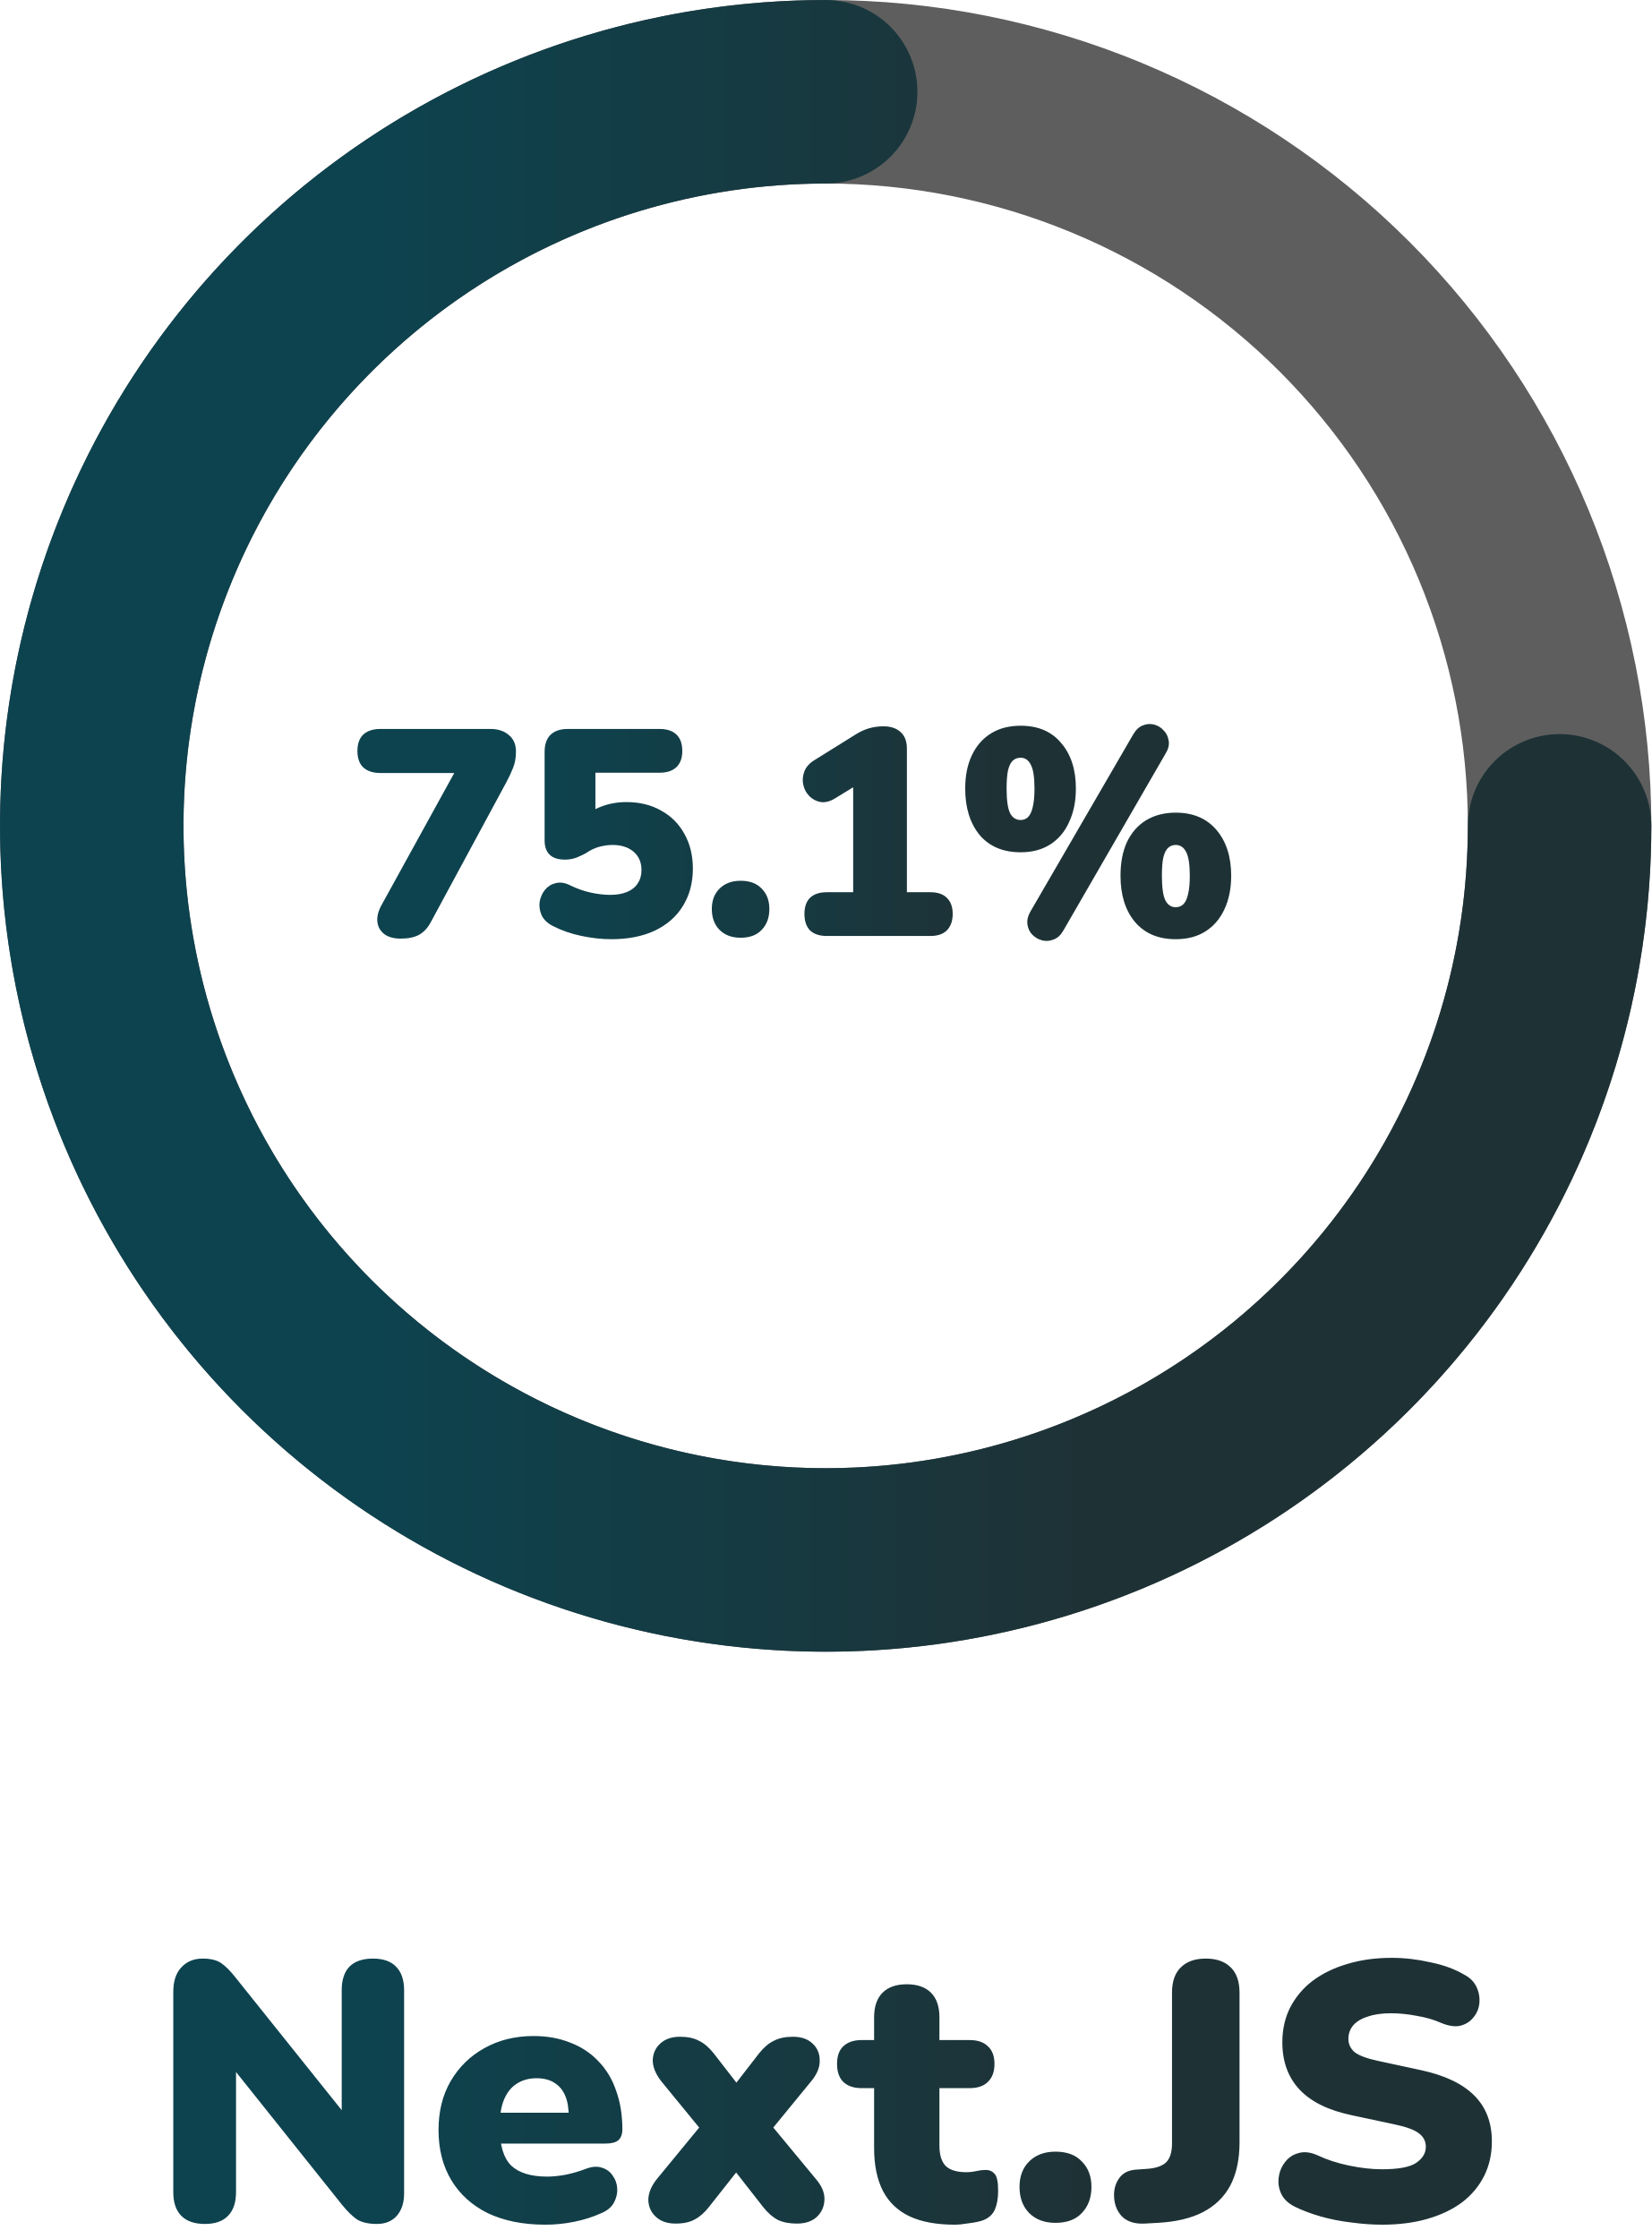
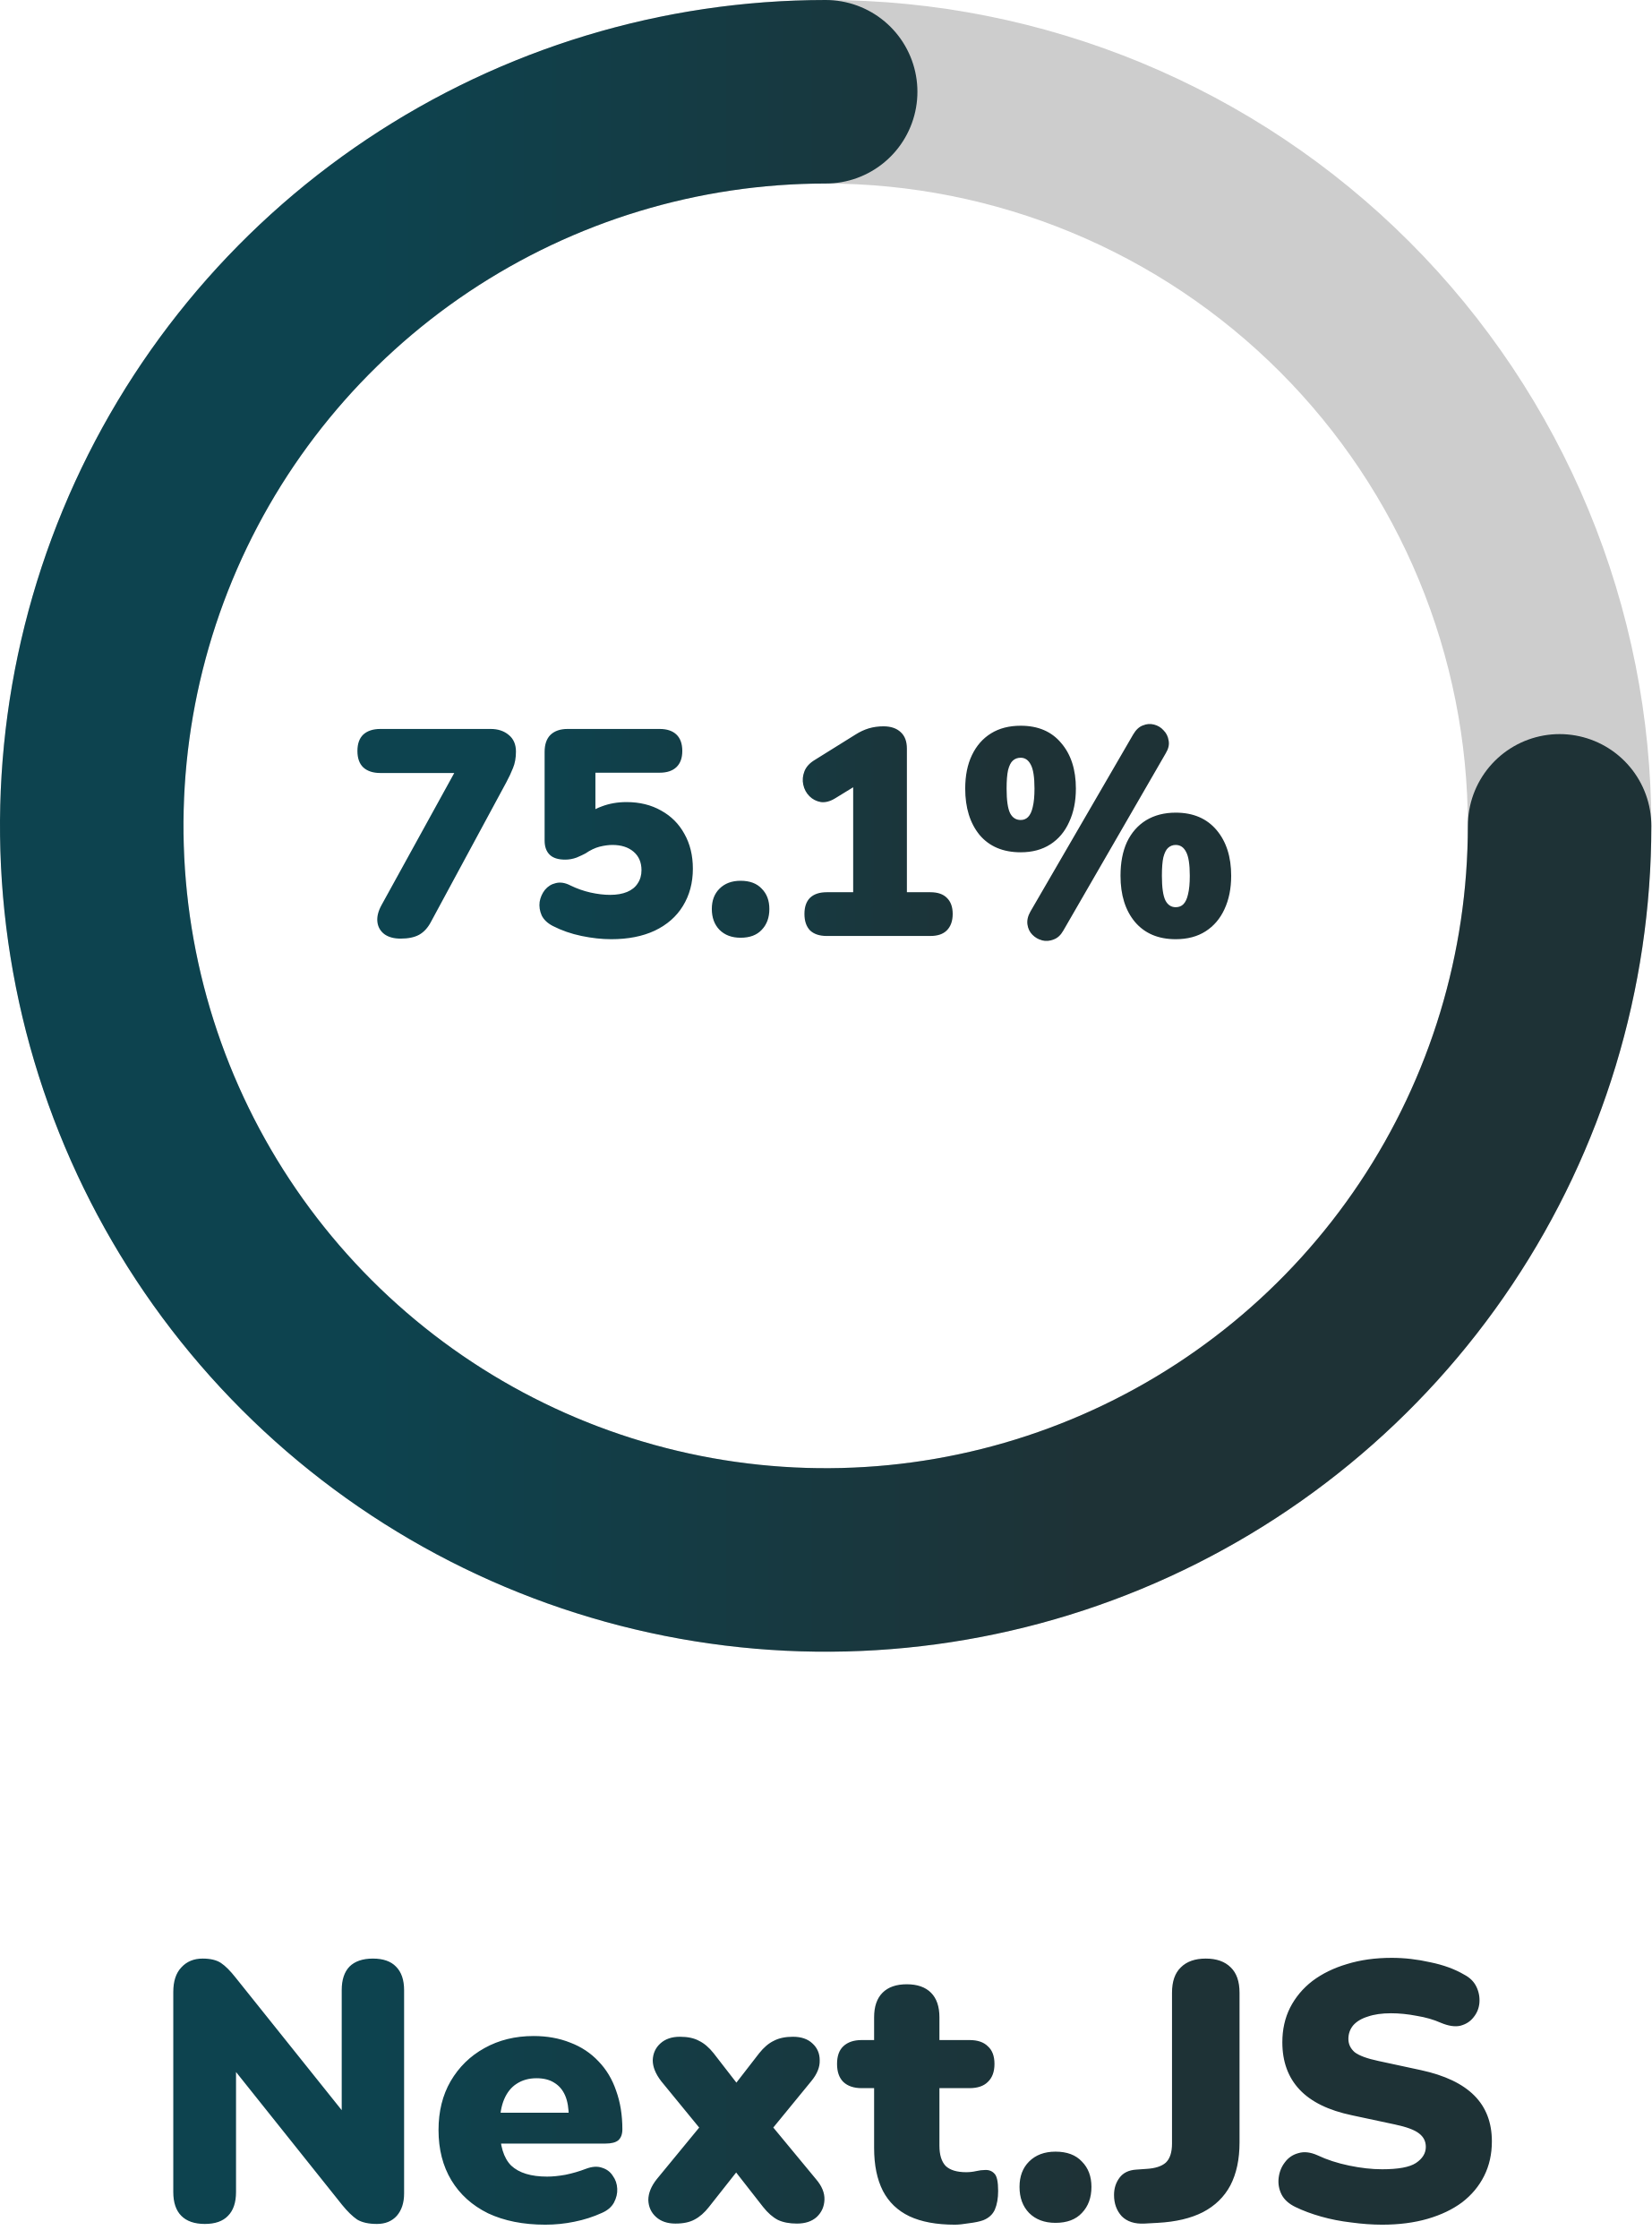
<svg xmlns="http://www.w3.org/2000/svg" width="90" height="122" viewBox="0 0 90 122" fill="none">
-   <path d="M45 85C39.747 85 34.546 83.965 29.693 81.955C24.84 79.945 20.43 76.999 16.716 73.284C13.001 69.57 10.055 65.16 8.045 60.307C6.035 55.454 5 50.253 5 45C5 39.747 6.035 34.546 8.045 29.693C10.055 24.84 13.001 20.43 16.716 16.716C20.43 13.001 24.84 10.055 29.693 8.045C34.546 6.035 39.747 5 45 5C50.253 5 55.454 6.035 60.307 8.045C65.16 10.055 69.57 13.001 73.284 16.716C76.999 20.43 79.945 24.84 81.955 29.693C83.965 34.546 85 39.747 85 45C85 50.253 83.965 55.454 81.955 60.307C79.945 65.16 76.999 69.57 73.284 73.284C69.57 76.999 65.16 79.945 60.307 81.955C55.454 83.965 50.253 85 45 85L45 85Z" stroke="#5E5E5E" stroke-width="10" />
+   <path d="M45 85C39.747 85 34.546 83.965 29.693 81.955C24.84 79.945 20.43 76.999 16.716 73.284C13.001 69.57 10.055 65.16 8.045 60.307C6.035 55.454 5 50.253 5 45C5 39.747 6.035 34.546 8.045 29.693C10.055 24.84 13.001 20.43 16.716 16.716C20.43 13.001 24.84 10.055 29.693 8.045C34.546 6.035 39.747 5 45 5C50.253 5 55.454 6.035 60.307 8.045C65.16 10.055 69.57 13.001 73.284 16.716C76.999 20.43 79.945 24.84 81.955 29.693C83.965 34.546 85 39.747 85 45C85 50.253 83.965 55.454 81.955 60.307C79.945 65.16 76.999 69.57 73.284 73.284C69.57 76.999 65.16 79.945 60.307 81.955C55.454 83.965 50.253 85 45 85L45 85Z" stroke="#cdcdcd" stroke-width="10" />
  <path d="M85 45C85 52.911 82.654 60.645 78.259 67.223C73.864 73.801 67.616 78.928 60.307 81.955C52.998 84.983 44.956 85.775 37.196 84.231C29.437 82.688 22.31 78.878 16.716 73.284C11.122 67.69 7.312 60.563 5.769 52.804C4.225 45.044 5.017 37.002 8.045 29.693C11.072 22.384 16.199 16.137 22.777 11.741C29.355 7.346 37.089 5 45 5" stroke="url(#paint0_linear_8_1095)" stroke-width="10" stroke-linecap="round" />
  <path d="M21.832 51.144C21.469 51.144 21.176 51.064 20.952 50.904C20.728 50.733 20.6 50.509 20.568 50.232C20.536 49.955 20.611 49.651 20.792 49.32L25.224 41.272V42.12H20.728C20.333 42.12 20.024 42.019 19.8 41.816C19.587 41.613 19.48 41.315 19.48 40.92C19.48 40.525 19.587 40.227 19.8 40.024C20.024 39.821 20.333 39.72 20.728 39.72H26.744C27.139 39.72 27.464 39.827 27.72 40.04C27.987 40.253 28.12 40.557 28.12 40.952C28.12 41.293 28.067 41.592 27.96 41.848C27.864 42.093 27.741 42.355 27.592 42.632L23.496 50.216C23.325 50.547 23.107 50.787 22.84 50.936C22.584 51.075 22.248 51.144 21.832 51.144ZM33.314 51.176C32.802 51.176 32.263 51.117 31.698 51C31.132 50.883 30.61 50.701 30.13 50.456C29.842 50.307 29.639 50.115 29.522 49.88C29.415 49.635 29.378 49.389 29.41 49.144C29.452 48.899 29.548 48.68 29.698 48.488C29.858 48.296 30.055 48.173 30.29 48.12C30.535 48.056 30.802 48.099 31.09 48.248C31.442 48.419 31.804 48.547 32.178 48.632C32.562 48.717 32.919 48.76 33.25 48.76C33.612 48.76 33.922 48.707 34.178 48.6C34.434 48.493 34.626 48.339 34.754 48.136C34.892 47.933 34.962 47.693 34.962 47.416C34.962 46.989 34.818 46.653 34.53 46.408C34.242 46.163 33.858 46.04 33.378 46.04C33.164 46.04 32.93 46.072 32.674 46.136C32.428 46.2 32.172 46.323 31.906 46.504C31.788 46.568 31.628 46.643 31.426 46.728C31.223 46.803 31.015 46.84 30.802 46.84C30.418 46.84 30.135 46.749 29.954 46.568C29.772 46.387 29.682 46.131 29.682 45.8V40.968C29.682 40.563 29.788 40.253 30.002 40.04C30.226 39.827 30.535 39.72 30.93 39.72H35.954C36.348 39.72 36.652 39.821 36.866 40.024C37.079 40.227 37.186 40.525 37.186 40.92C37.186 41.304 37.079 41.597 36.866 41.8C36.652 42.003 36.348 42.104 35.954 42.104H32.45V44.616H31.778C32.034 44.317 32.37 44.093 32.786 43.944C33.202 43.784 33.655 43.704 34.146 43.704C34.86 43.704 35.49 43.859 36.034 44.168C36.578 44.467 36.999 44.888 37.298 45.432C37.607 45.976 37.762 46.611 37.762 47.336C37.762 48.104 37.58 48.781 37.218 49.368C36.866 49.944 36.354 50.392 35.682 50.712C35.02 51.021 34.231 51.176 33.314 51.176ZM40.364 51.096C39.883 51.096 39.499 50.952 39.212 50.664C38.934 50.376 38.795 49.997 38.795 49.528C38.795 49.069 38.934 48.701 39.212 48.424C39.499 48.136 39.883 47.992 40.364 47.992C40.865 47.992 41.249 48.136 41.516 48.424C41.793 48.701 41.931 49.069 41.931 49.528C41.931 49.997 41.793 50.376 41.516 50.664C41.249 50.952 40.865 51.096 40.364 51.096ZM45.059 51C44.664 51 44.36 50.899 44.147 50.696C43.944 50.483 43.843 50.184 43.843 49.8C43.843 49.416 43.944 49.123 44.147 48.92C44.36 48.717 44.664 48.616 45.059 48.616H46.499V42.072H47.843L45.523 43.496C45.245 43.667 44.984 43.736 44.739 43.704C44.493 43.661 44.285 43.555 44.115 43.384C43.944 43.213 43.832 43.005 43.779 42.76C43.725 42.515 43.747 42.269 43.843 42.024C43.939 41.779 44.131 41.571 44.419 41.4L46.627 40.024C46.861 39.875 47.102 39.763 47.347 39.688C47.603 39.613 47.87 39.576 48.147 39.576C48.552 39.576 48.867 39.683 49.091 39.896C49.315 40.099 49.427 40.397 49.427 40.792V48.616H50.707C51.102 48.616 51.4 48.717 51.603 48.92C51.816 49.123 51.923 49.416 51.923 49.8C51.923 50.184 51.816 50.483 51.603 50.696C51.4 50.899 51.102 51 50.707 51H45.059ZM57.949 50.712C57.81 50.957 57.634 51.117 57.421 51.192C57.207 51.277 56.999 51.293 56.797 51.24C56.594 51.187 56.418 51.085 56.269 50.936C56.119 50.787 56.029 50.6 55.997 50.376C55.965 50.152 56.018 49.917 56.157 49.672L61.757 40.024C61.906 39.768 62.082 39.603 62.285 39.528C62.487 39.443 62.69 39.427 62.893 39.48C63.106 39.533 63.282 39.64 63.421 39.8C63.57 39.949 63.661 40.136 63.693 40.36C63.735 40.573 63.682 40.803 63.533 41.048L57.949 50.712ZM55.629 46.44C54.669 46.44 53.922 46.125 53.389 45.496C52.866 44.856 52.605 44.013 52.605 42.968C52.605 42.264 52.727 41.656 52.973 41.144C53.218 40.632 53.565 40.237 54.013 39.96C54.461 39.683 54.999 39.544 55.629 39.544C56.578 39.544 57.314 39.859 57.837 40.488C58.37 41.107 58.637 41.933 58.637 42.968C58.637 43.661 58.514 44.269 58.269 44.792C58.034 45.315 57.693 45.72 57.245 46.008C56.797 46.296 56.258 46.44 55.629 46.44ZM55.629 44.68C55.789 44.68 55.922 44.627 56.029 44.52C56.146 44.403 56.231 44.221 56.285 43.976C56.349 43.72 56.381 43.384 56.381 42.968C56.381 42.339 56.311 41.901 56.173 41.656C56.045 41.411 55.863 41.288 55.629 41.288C55.458 41.288 55.314 41.341 55.197 41.448C55.09 41.544 55.005 41.715 54.941 41.96C54.887 42.205 54.861 42.541 54.861 42.968C54.861 43.608 54.925 44.056 55.053 44.312C55.181 44.557 55.373 44.68 55.629 44.68ZM64.077 51.176C63.127 51.176 62.386 50.861 61.853 50.232C61.33 49.603 61.069 48.765 61.069 47.72C61.069 47.005 61.186 46.392 61.421 45.88C61.666 45.368 62.013 44.973 62.461 44.696C62.919 44.419 63.458 44.28 64.077 44.28C65.026 44.28 65.767 44.595 66.301 45.224C66.834 45.853 67.101 46.685 67.101 47.72C67.101 48.413 66.978 49.021 66.733 49.544C66.498 50.056 66.157 50.456 65.709 50.744C65.261 51.032 64.717 51.176 64.077 51.176ZM64.077 49.432C64.247 49.432 64.386 49.379 64.493 49.272C64.61 49.155 64.695 48.973 64.749 48.728C64.813 48.472 64.845 48.136 64.845 47.72C64.845 47.091 64.775 46.653 64.637 46.408C64.509 46.163 64.322 46.04 64.077 46.04C63.917 46.04 63.778 46.093 63.661 46.2C63.554 46.296 63.469 46.467 63.405 46.712C63.351 46.947 63.325 47.283 63.325 47.72C63.325 48.36 63.389 48.808 63.517 49.064C63.645 49.309 63.831 49.432 64.077 49.432Z" fill="url(#paint1_linear_8_1095)" />
  <path d="M11.164 121.18C10.604 121.18 10.177 121.033 9.884 120.74C9.591 120.447 9.444 120.013 9.444 119.44V108.54C9.444 107.953 9.591 107.507 9.884 107.2C10.177 106.88 10.564 106.72 11.044 106.72C11.471 106.72 11.804 106.8 12.044 106.96C12.284 107.12 12.551 107.387 12.844 107.76L19.184 115.68H18.624V108.44C18.624 107.88 18.764 107.453 19.044 107.16C19.337 106.867 19.764 106.72 20.324 106.72C20.884 106.72 21.304 106.867 21.584 107.16C21.877 107.453 22.024 107.88 22.024 108.44V119.52C22.024 120.027 21.891 120.433 21.624 120.74C21.357 121.033 20.997 121.18 20.544 121.18C20.091 121.18 19.731 121.1 19.464 120.94C19.211 120.767 18.937 120.5 18.644 120.14L12.304 112.2H12.864V119.44C12.864 120.013 12.717 120.447 12.424 120.74C12.144 121.033 11.724 121.18 11.164 121.18ZM29.72 121.22C28.52 121.22 27.48 121.013 26.6 120.6C25.734 120.173 25.067 119.573 24.6 118.8C24.134 118.027 23.9 117.113 23.9 116.06C23.9 115.047 24.12 114.16 24.56 113.4C25.014 112.627 25.627 112.027 26.4 111.6C27.187 111.16 28.08 110.94 29.08 110.94C29.814 110.94 30.48 111.06 31.08 111.3C31.68 111.527 32.194 111.867 32.62 112.32C33.047 112.76 33.367 113.293 33.58 113.92C33.807 114.547 33.92 115.247 33.92 116.02C33.92 116.287 33.847 116.487 33.7 116.62C33.554 116.74 33.32 116.8 33 116.8H26.88V115.12H31.32L31 115.38C31 114.887 30.934 114.487 30.8 114.18C30.667 113.873 30.467 113.64 30.2 113.48C29.947 113.32 29.627 113.24 29.24 113.24C28.827 113.24 28.467 113.34 28.16 113.54C27.867 113.727 27.64 114.007 27.48 114.38C27.32 114.753 27.24 115.22 27.24 115.78V115.96C27.24 116.907 27.447 117.587 27.86 118C28.287 118.4 28.94 118.6 29.82 118.6C30.114 118.6 30.447 118.567 30.82 118.5C31.207 118.42 31.574 118.313 31.92 118.18C32.267 118.047 32.567 118.027 32.82 118.12C33.074 118.2 33.267 118.347 33.4 118.56C33.547 118.76 33.627 118.993 33.64 119.26C33.654 119.513 33.594 119.767 33.46 120.02C33.327 120.26 33.107 120.447 32.8 120.58C32.334 120.793 31.834 120.953 31.3 121.06C30.78 121.167 30.254 121.22 29.72 121.22ZM36.815 121.16C36.374 121.16 36.021 121.04 35.755 120.8C35.488 120.56 35.348 120.253 35.334 119.88C35.334 119.507 35.488 119.127 35.794 118.74L38.755 115.14V116.72L36.035 113.4C35.728 113 35.575 112.62 35.575 112.26C35.588 111.887 35.728 111.58 35.995 111.34C36.261 111.1 36.614 110.98 37.054 110.98C37.481 110.98 37.828 111.053 38.094 111.2C38.374 111.333 38.641 111.56 38.895 111.88L40.755 114.28H39.514L41.374 111.88C41.628 111.56 41.895 111.333 42.175 111.2C42.455 111.053 42.801 110.98 43.215 110.98C43.668 110.98 44.021 111.1 44.275 111.34C44.541 111.58 44.675 111.887 44.675 112.26C44.688 112.633 44.535 113.013 44.215 113.4L41.495 116.72V115.14L44.474 118.74C44.794 119.113 44.948 119.487 44.934 119.86C44.921 120.233 44.781 120.547 44.514 120.8C44.248 121.04 43.888 121.16 43.434 121.16C43.021 121.16 42.675 121.093 42.395 120.96C42.114 120.813 41.848 120.58 41.594 120.26L39.514 117.6H40.734L38.635 120.26C38.395 120.567 38.135 120.793 37.855 120.94C37.588 121.087 37.241 121.16 36.815 121.16ZM52.04 121.22C51.04 121.22 50.213 121.067 49.56 120.76C48.92 120.453 48.44 119.993 48.12 119.38C47.8 118.753 47.64 117.973 47.64 117.04V113.78H46.96C46.533 113.78 46.2 113.667 45.96 113.44C45.733 113.213 45.62 112.887 45.62 112.46C45.62 112.033 45.733 111.713 45.96 111.5C46.2 111.273 46.533 111.16 46.96 111.16H47.64V109.92C47.64 109.333 47.793 108.887 48.1 108.58C48.407 108.273 48.846 108.12 49.42 108.12C49.993 108.12 50.433 108.273 50.74 108.58C51.047 108.887 51.2 109.333 51.2 109.92V111.16H52.84C53.28 111.16 53.613 111.273 53.84 111.5C54.08 111.713 54.2 112.033 54.2 112.46C54.2 112.887 54.08 113.213 53.84 113.44C53.613 113.667 53.28 113.78 52.84 113.78H51.2V116.92C51.2 117.413 51.313 117.78 51.54 118.02C51.78 118.247 52.153 118.36 52.66 118.36C52.846 118.36 53.026 118.34 53.2 118.3C53.373 118.26 53.533 118.24 53.68 118.24C53.893 118.227 54.066 118.293 54.2 118.44C54.333 118.573 54.4 118.887 54.4 119.38C54.4 119.78 54.34 120.12 54.22 120.4C54.1 120.667 53.886 120.86 53.58 120.98C53.393 121.047 53.14 121.1 52.82 121.14C52.5 121.193 52.24 121.22 52.04 121.22ZM57.525 121.12C56.925 121.12 56.445 120.94 56.085 120.58C55.738 120.22 55.565 119.747 55.565 119.16C55.565 118.587 55.738 118.127 56.085 117.78C56.445 117.42 56.925 117.24 57.525 117.24C58.151 117.24 58.631 117.42 58.965 117.78C59.311 118.127 59.485 118.587 59.485 119.16C59.485 119.747 59.311 120.22 58.965 120.58C58.631 120.94 58.151 121.12 57.525 121.12ZM62.376 121.16C61.842 121.187 61.429 121.053 61.136 120.76C60.856 120.453 60.716 120.067 60.716 119.6C60.716 119.24 60.816 118.927 61.016 118.66C61.216 118.393 61.516 118.247 61.916 118.22L62.476 118.18C62.956 118.153 63.309 118.04 63.536 117.84C63.762 117.627 63.876 117.28 63.876 116.8V108.58C63.876 107.967 64.036 107.507 64.356 107.2C64.676 106.88 65.129 106.72 65.716 106.72C66.302 106.72 66.756 106.88 67.076 107.2C67.396 107.507 67.556 107.967 67.556 108.58V116.74C67.556 117.66 67.389 118.44 67.056 119.08C66.722 119.707 66.222 120.193 65.556 120.54C64.902 120.873 64.082 121.067 63.096 121.12L62.376 121.16ZM75.329 121.22C74.795 121.22 74.235 121.18 73.649 121.1C73.075 121.033 72.529 120.927 72.009 120.78C71.489 120.633 71.022 120.46 70.609 120.26C70.249 120.087 69.995 119.86 69.849 119.58C69.702 119.287 69.649 118.98 69.689 118.66C69.729 118.34 69.842 118.06 70.029 117.82C70.215 117.567 70.462 117.4 70.769 117.32C71.075 117.227 71.422 117.267 71.809 117.44C72.315 117.68 72.889 117.867 73.529 118C74.169 118.133 74.769 118.2 75.329 118.2C76.209 118.2 76.822 118.087 77.169 117.86C77.529 117.62 77.709 117.327 77.709 116.98C77.709 116.673 77.582 116.427 77.329 116.24C77.089 116.053 76.655 115.893 76.029 115.76L73.689 115.26C72.409 114.993 71.455 114.527 70.829 113.86C70.202 113.193 69.889 112.333 69.889 111.28C69.889 110.587 70.029 109.96 70.309 109.4C70.602 108.827 71.009 108.34 71.529 107.94C72.062 107.54 72.689 107.233 73.409 107.02C74.142 106.793 74.955 106.68 75.849 106.68C76.542 106.68 77.242 106.76 77.949 106.92C78.669 107.067 79.289 107.293 79.809 107.6C80.115 107.76 80.335 107.98 80.469 108.26C80.602 108.54 80.655 108.833 80.629 109.14C80.602 109.433 80.495 109.693 80.309 109.92C80.135 110.147 79.895 110.3 79.589 110.38C79.295 110.447 78.942 110.393 78.529 110.22C78.142 110.047 77.702 109.92 77.209 109.84C76.729 109.747 76.262 109.7 75.809 109.7C75.315 109.7 74.895 109.76 74.549 109.88C74.202 109.987 73.935 110.147 73.749 110.36C73.575 110.573 73.489 110.82 73.489 111.1C73.489 111.38 73.602 111.62 73.829 111.82C74.069 112.007 74.502 112.167 75.129 112.3L77.449 112.8C78.742 113.08 79.709 113.54 80.349 114.18C80.989 114.82 81.309 115.653 81.309 116.68C81.309 117.373 81.169 118 80.889 118.56C80.609 119.12 80.209 119.6 79.689 120C79.169 120.387 78.542 120.687 77.809 120.9C77.075 121.113 76.249 121.22 75.329 121.22Z" fill="url(#paint2_linear_8_1095)" />
  <defs>
    <linearGradient id="paint0_linear_8_1095" x1="5" y1="45" x2="85" y2="45" gradientUnits="userSpaceOnUse">
      <stop offset="0.186" stop-color="#0D434F" />
      <stop offset="0.678" stop-color="#1E3236" />
    </linearGradient>
    <linearGradient id="paint1_linear_8_1095" x1="19" y1="44.5" x2="71" y2="44.5" gradientUnits="userSpaceOnUse">
      <stop offset="0.186" stop-color="#0D434F" />
      <stop offset="0.678" stop-color="#1E3236" />
    </linearGradient>
    <linearGradient id="paint2_linear_8_1095" x1="5" y1="110.5" x2="85" y2="110.5" gradientUnits="userSpaceOnUse">
      <stop offset="0.186" stop-color="#0D434F" />
      <stop offset="0.678" stop-color="#1E3236" />
    </linearGradient>
  </defs>
</svg>
